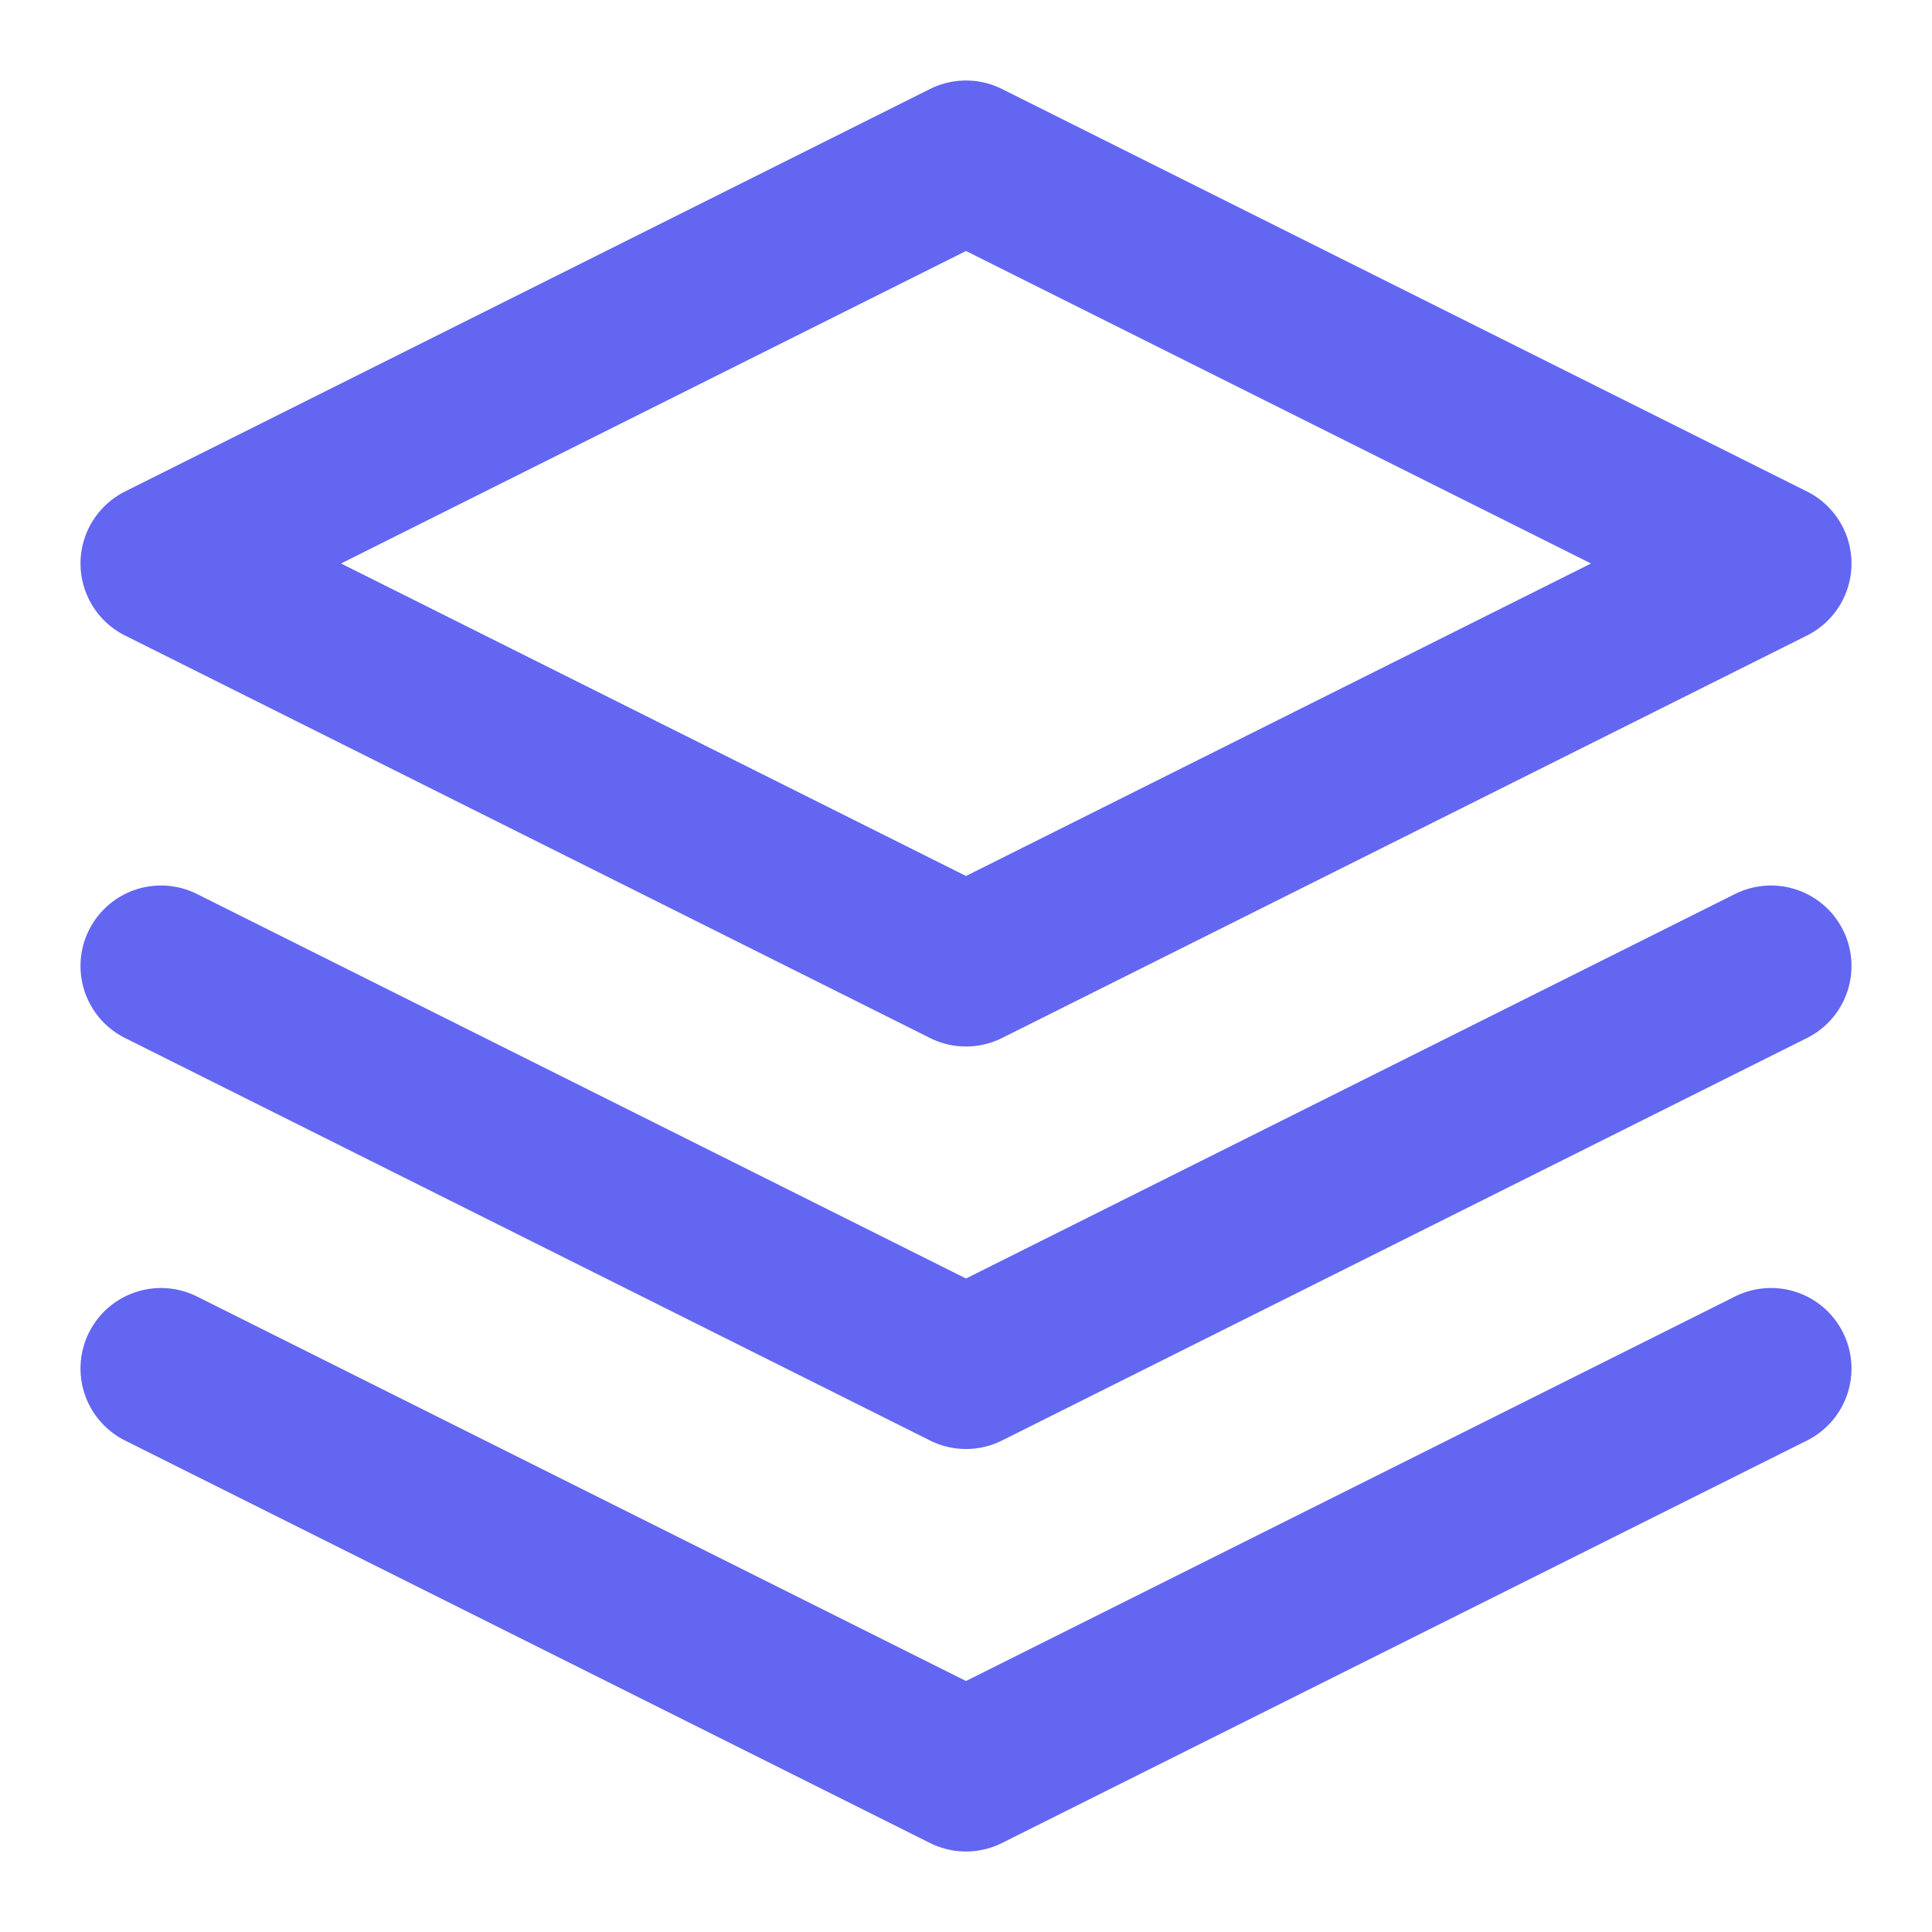
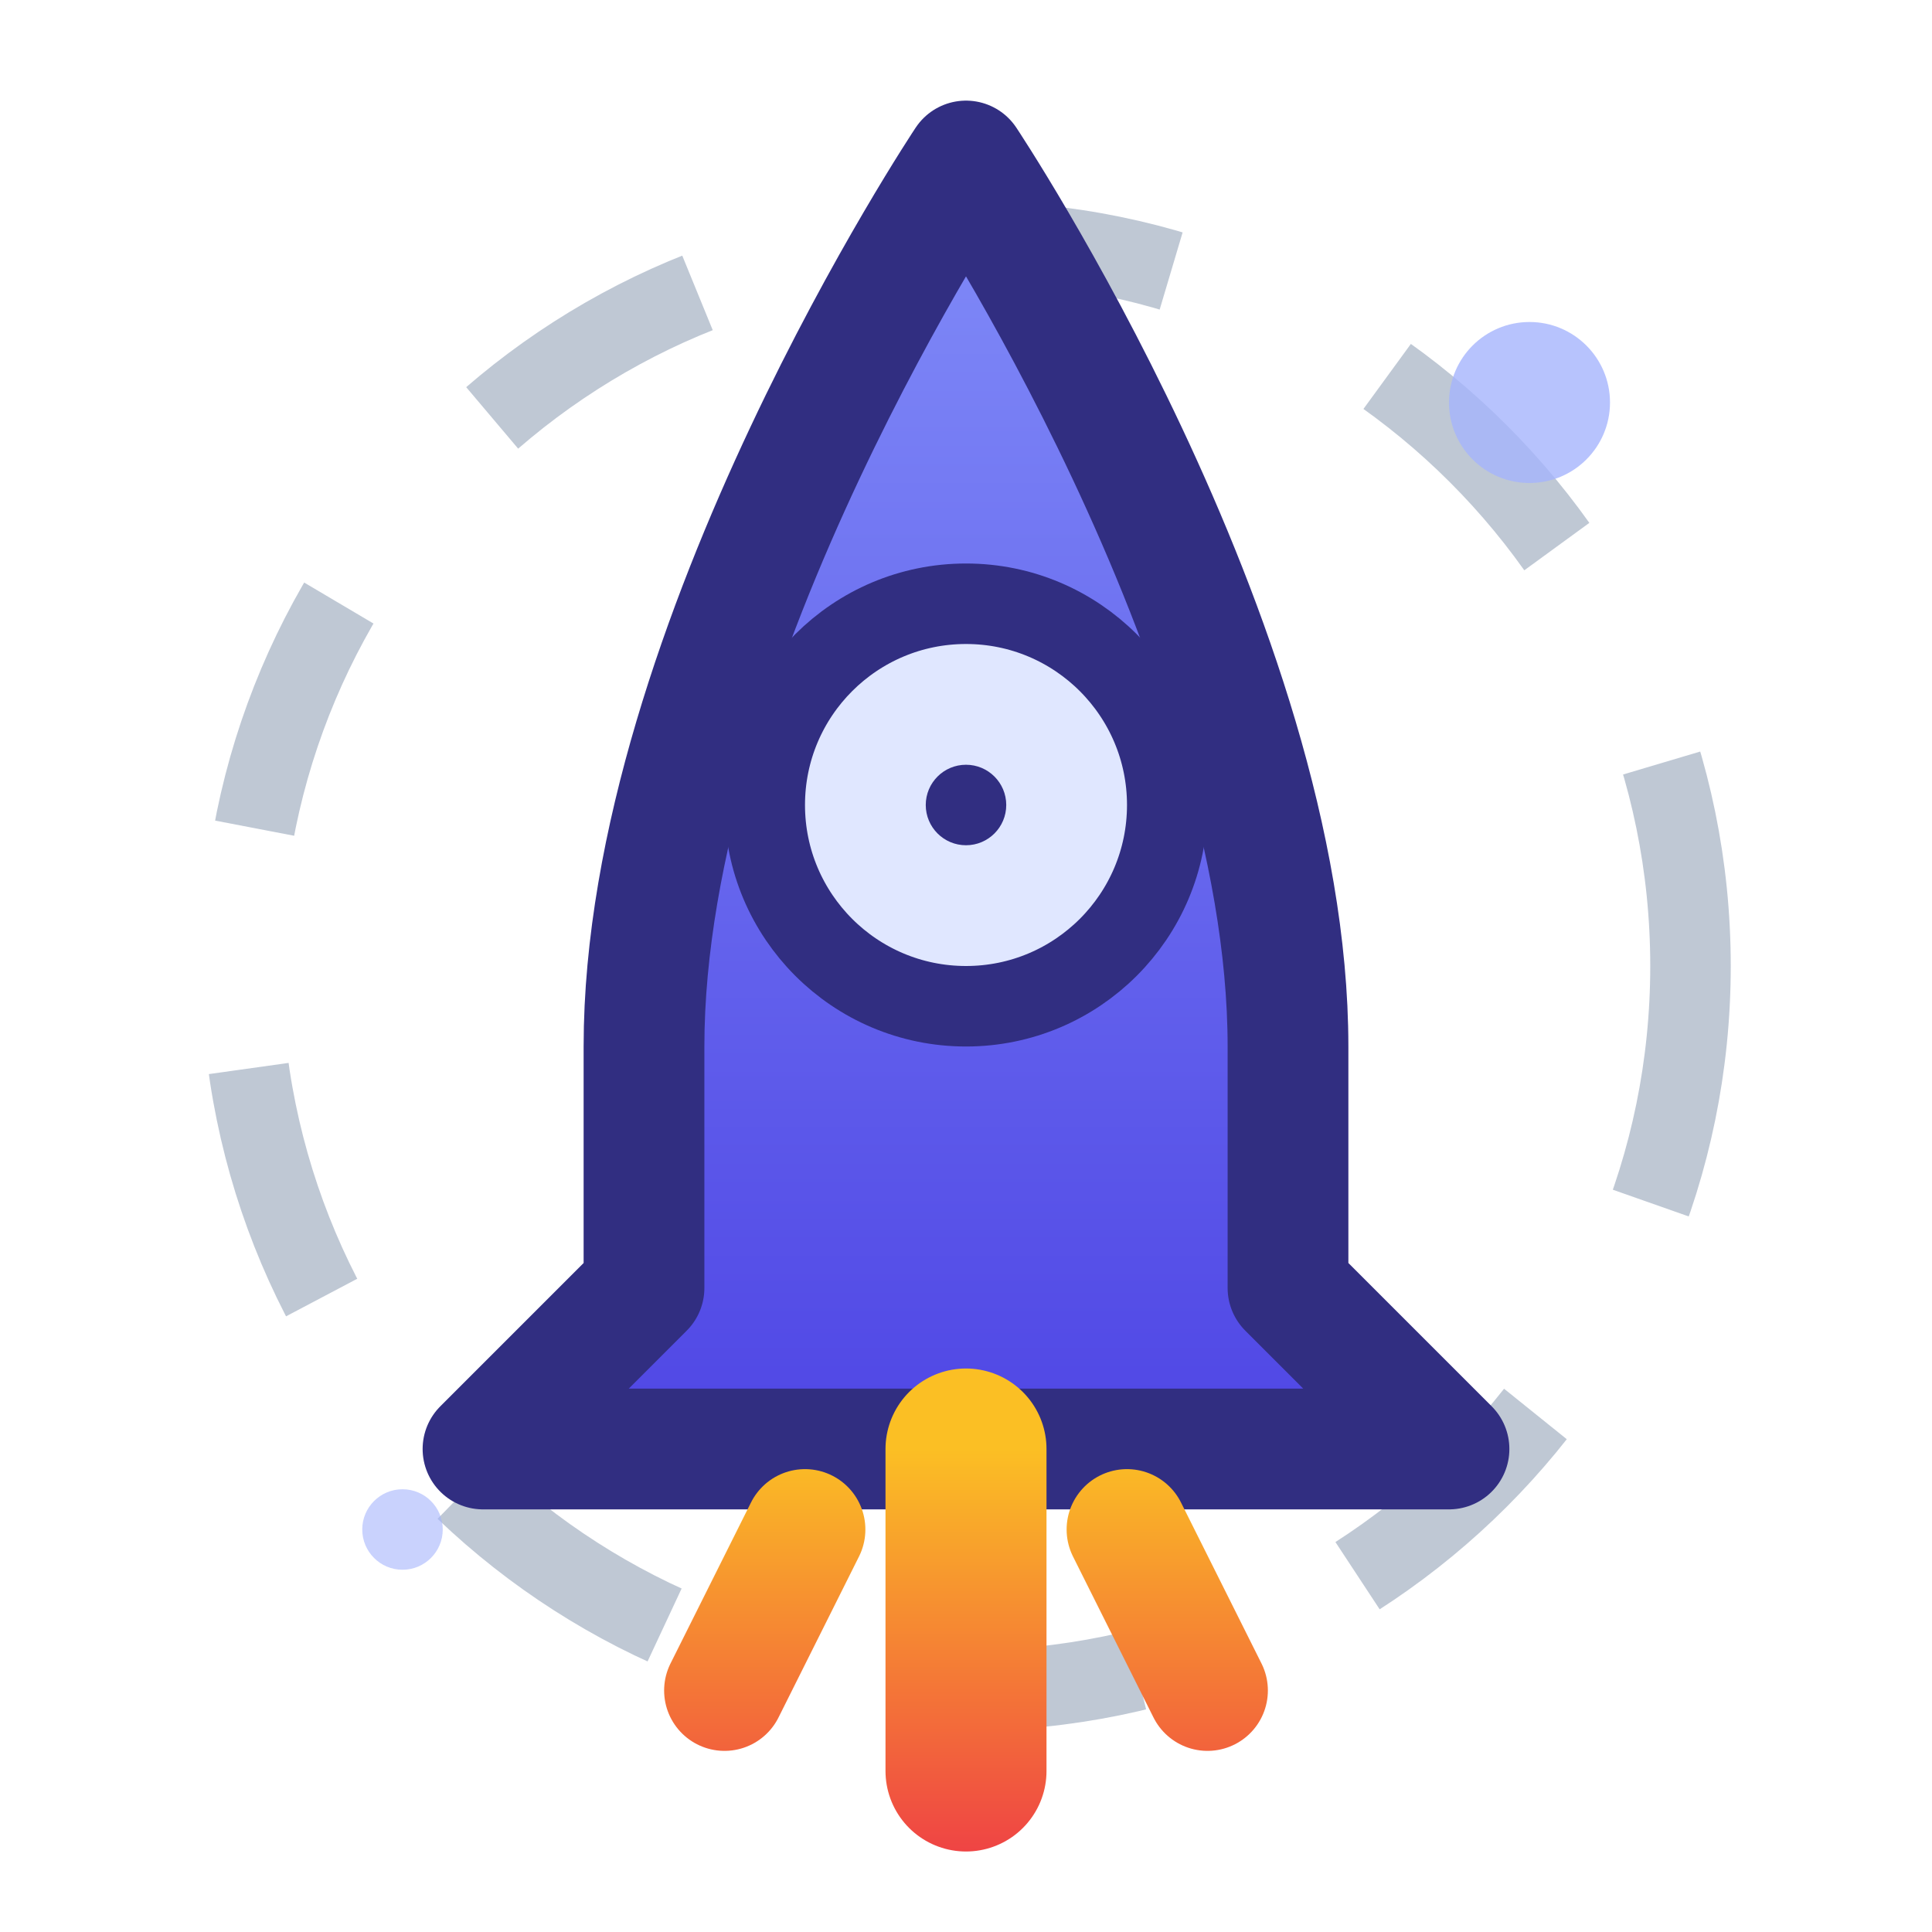
- <svg xmlns="http://www.w3.org/2000/svg" viewBox="0 0 24 24" fill="none" stroke="#6366f1" stroke-width="2" stroke-linecap="round" stroke-linejoin="round">
-   <polygon points="12 2 2 7 12 12 22 7 12 2" />
-   <polyline points="2 17 12 22 22 17" />
-   <polyline points="2 12 12 17 22 12" />
+ <svg xmlns="http://www.w3.org/2000/svg" width="24" height="24" viewBox="0 0 24 24" fill="none">
+   <defs>
+     <linearGradient id="bodyGradient" x1="12" y1="2" x2="12" y2="18" gradientUnits="userSpaceOnUse">
+       <stop offset="0%" stop-color="#818cf8" />
+       <stop offset="100%" stop-color="#4f46e5" />
+     </linearGradient>
+     <linearGradient id="flameGradient" x1="12" y1="18" x2="12" y2="23" gradientUnits="userSpaceOnUse">
+       <stop offset="0%" stop-color="#fbbf24" />
+       <stop offset="100%" stop-color="#ef4444" />
+     </linearGradient>
+   </defs>
+   <circle cx="12" cy="12" r="9" stroke="#94a3b8" stroke-width="1" stroke-dasharray="3 3" opacity="0.6" />
+   <circle cx="19" cy="5" r="1" fill="#a5b4fc" opacity="0.8">
+     <animate attributeName="opacity" values="0.8;0.2;0.8" dur="3s" repeatCount="indefinite" />
+   </circle>
+   <circle cx="5" cy="19" r="0.5" fill="#a5b4fc" opacity="0.6" />
+   <path d="M12 2C12 2 16 8 16 13V16L18 18H6L8 16V13C8 8 12 2 12 2Z" fill="url(#bodyGradient)" stroke="#312e81" stroke-width="1.5" stroke-linejoin="round" />
+   <circle cx="12" cy="10" r="2.5" fill="#e0e7ff" stroke="#312e81" stroke-width="1" />
+   <rect x="11.5" y="9.5" width="1" height="1" fill="#312e81" rx="0.5" />
+   <path d="M12 18V22" stroke="url(#flameGradient)" stroke-width="2" stroke-linecap="round">
+     <animate attributeName="d" values="M12 18V22;M12 18V21;M12 18V22" dur="0.5s" repeatCount="indefinite" />
+   </path>
+   <path d="M10 19L9 21" stroke="url(#flameGradient)" stroke-width="1.5" stroke-linecap="round" />
+   <path d="M14 19L15 21" stroke="url(#flameGradient)" stroke-width="1.5" stroke-linecap="round" />
</svg>
